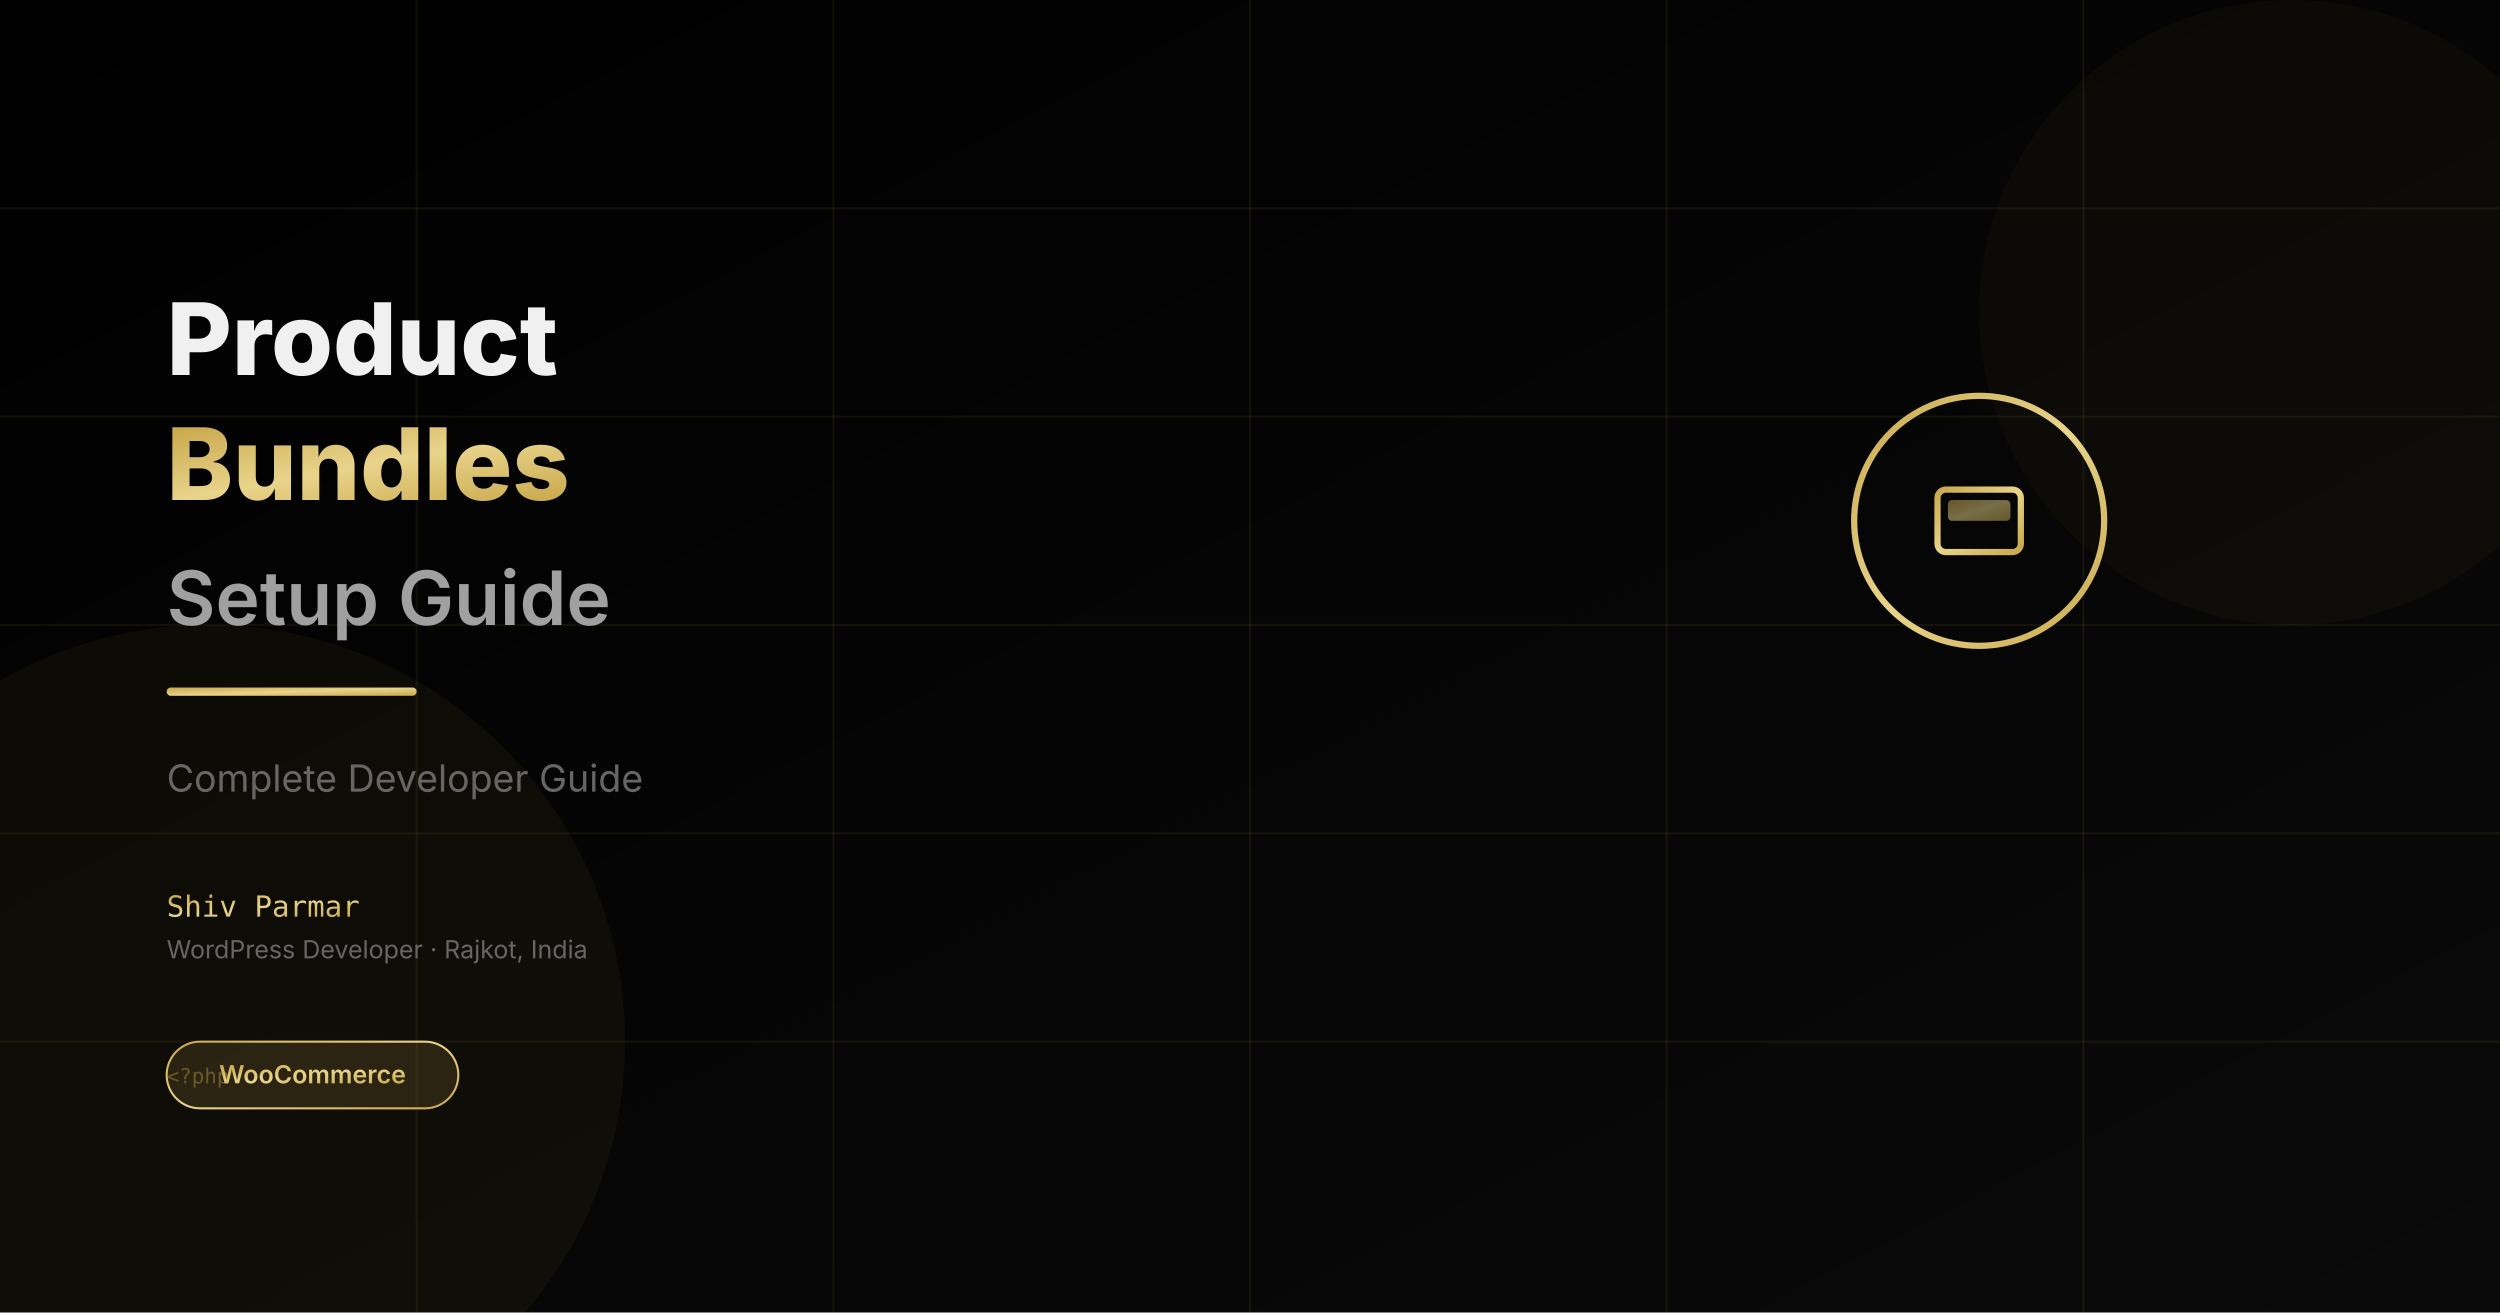
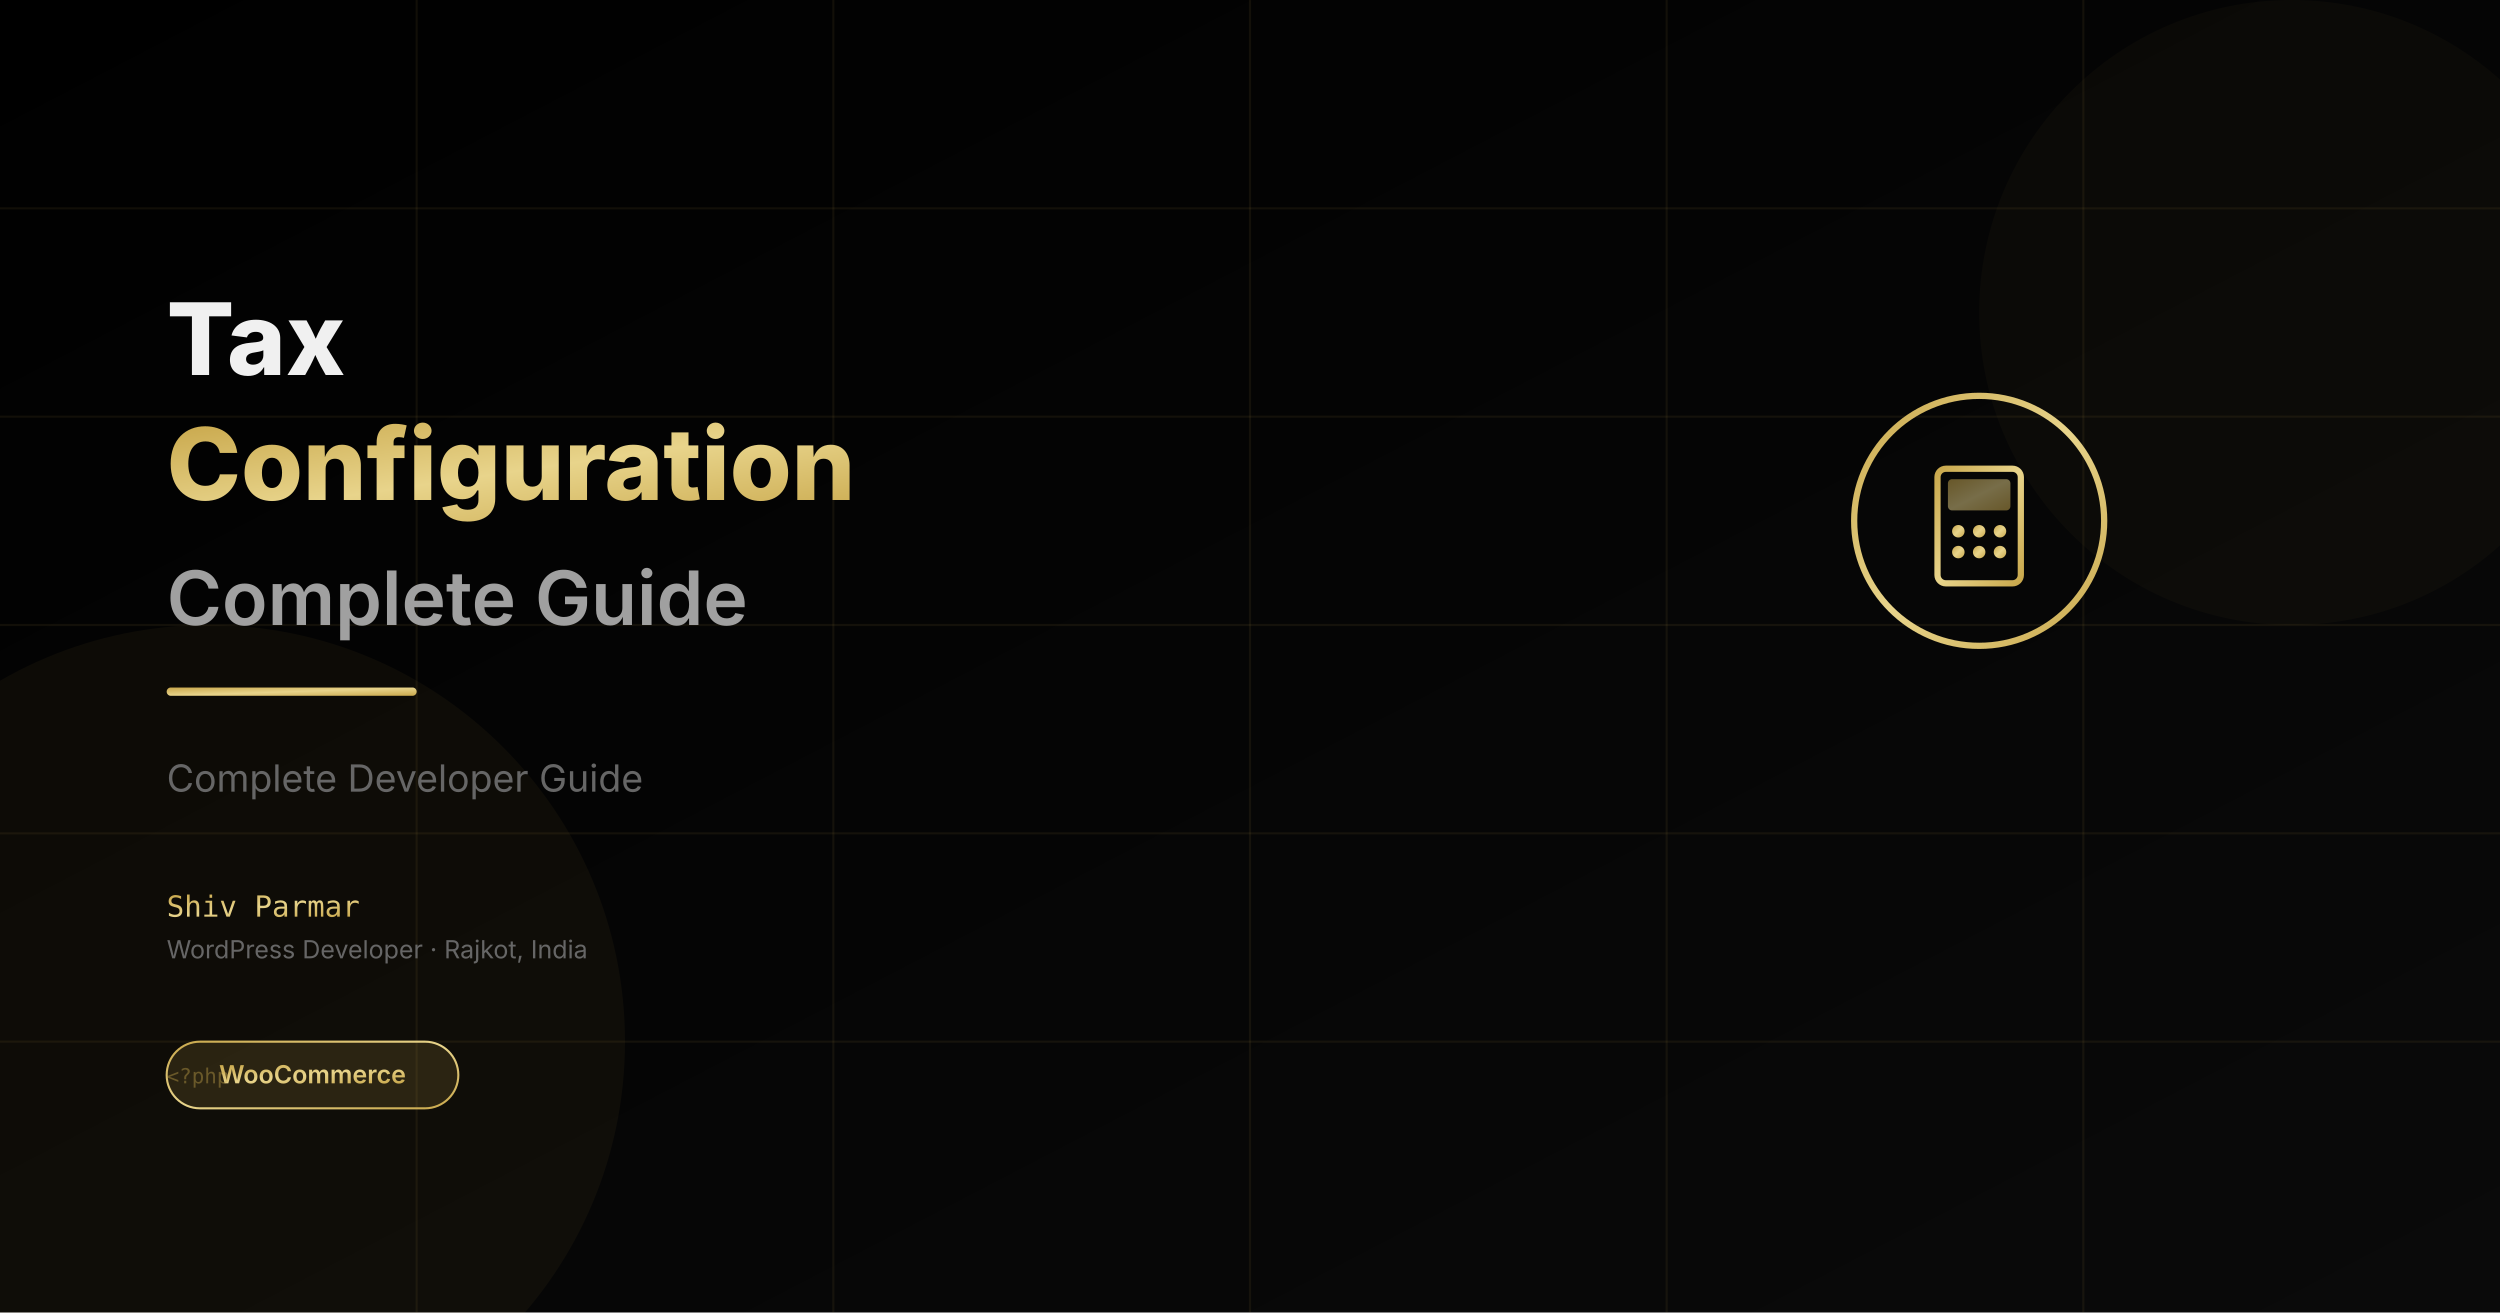
<svg xmlns="http://www.w3.org/2000/svg" width="1200" height="630" viewBox="0 0 1200 630">
  <defs>
    <linearGradient id="goldGrad" x1="0%" y1="0%" x2="100%" y2="100%">
      <stop offset="0%" style="stop-color:#c9a84c;stop-opacity:1" />
      <stop offset="50%" style="stop-color:#e8d48b;stop-opacity:1" />
      <stop offset="100%" style="stop-color:#c9a84c;stop-opacity:1" />
    </linearGradient>
    <linearGradient id="darkGrad" x1="0%" y1="0%" x2="100%" y2="100%">
      <stop offset="0%" style="stop-color:#000000;stop-opacity:1" />
      <stop offset="100%" style="stop-color:#0a0a0a;stop-opacity:1" />
    </linearGradient>
    <filter id="glow">
      <feGaussianBlur stdDeviation="3" result="coloredBlur" />
      <feMerge>
        <feMergeNode in="coloredBlur" />
        <feMergeNode in="SourceGraphic" />
      </feMerge>
    </filter>
  </defs>
  <rect width="1200" height="630" fill="url(#darkGrad)" />
  <circle cx="100" cy="500" r="200" fill="rgba(201,168,76,0.05)" />
  <circle cx="1100" cy="150" r="150" fill="rgba(201,168,76,0.03)" />
  <g stroke="rgba(201,168,76,0.08)" stroke-width="1" fill="none">
    <line x1="0" y1="100" x2="1200" y2="100" />
    <line x1="0" y1="200" x2="1200" y2="200" />
    <line x1="0" y1="300" x2="1200" y2="300" />
    <line x1="0" y1="400" x2="1200" y2="400" />
    <line x1="0" y1="500" x2="1200" y2="500" />
    <line x1="200" y1="0" x2="200" y2="630" />
    <line x1="400" y1="0" x2="400" y2="630" />
    <line x1="600" y1="0" x2="600" y2="630" />
    <line x1="800" y1="0" x2="800" y2="630" />
    <line x1="1000" y1="0" x2="1000" y2="630" />
  </g>
  <g transform="translate(900, 200)">
    <circle cx="50" cy="50" r="60" fill="none" stroke="url(#goldGrad)" stroke-width="3" />
-     <rect x="30" y="35" width="40" height="30" rx="4" fill="none" stroke="url(#goldGrad)" stroke-width="3" />
-     <rect x="35" y="40" width="30" height="10" rx="2" fill="url(#goldGrad)" opacity="0.5" />
-     <line x1="30" y1="50" x2="70" y2="50" stroke="url(#goldGrad)" stroke-width="2" />
+     <rect x="30" y="25" width="40" height="55" rx="4" fill="none" stroke="url(#goldGrad)" stroke-width="3" />
+     <rect x="35" y="30" width="30" height="15" rx="2" fill="url(#goldGrad)" opacity="0.5" />
+     <circle cx="40" cy="55" r="3" fill="url(#goldGrad)" />
+     <circle cx="50" cy="55" r="3" fill="url(#goldGrad)" />
+     <circle cx="60" cy="55" r="3" fill="url(#goldGrad)" />
+     <circle cx="40" cy="65" r="3" fill="url(#goldGrad)" />
+     <circle cx="50" cy="65" r="3" fill="url(#goldGrad)" />
+     <circle cx="60" cy="65" r="3" fill="url(#goldGrad)" />
  </g>
-   <text x="80" y="180" font-family="Inter, -apple-system, sans-serif" font-size="48" font-weight="800" fill="#f0f0f0">Product</text>
-   <text x="80" y="240" font-family="Inter, -apple-system, sans-serif" font-size="48" font-weight="800" fill="url(#goldGrad)">Bundles</text>
-   <text x="80" y="300" font-family="Inter, -apple-system, sans-serif" font-size="36" font-weight="600" fill="#a0a0a0">Setup Guide</text>
+   <text x="80" y="180" font-family="Inter, -apple-system, sans-serif" font-size="48" font-weight="800" fill="#f0f0f0">Tax</text>
+   <text x="80" y="240" font-family="Inter, -apple-system, sans-serif" font-size="48" font-weight="800" fill="url(#goldGrad)">Configuration</text>
+   <text x="80" y="300" font-family="Inter, -apple-system, sans-serif" font-size="36" font-weight="600" fill="#a0a0a0">Complete Guide</text>
  <rect x="80" y="330" width="120" height="4" rx="2" fill="url(#goldGrad)" />
  <text x="80" y="380" font-family="Inter, -apple-system, sans-serif" font-size="18" fill="#666666">Complete Developer Guide</text>
  <text x="80" y="440" font-family="JetBrains Mono, monospace" font-size="14" fill="url(#goldGrad)">Shiv Parmar</text>
  <text x="80" y="460" font-family="Inter, -apple-system, sans-serif" font-size="12" fill="#666666">WordPress Developer · Rajkot, India</text>
  <rect x="80" y="500" width="140" height="32" rx="16" fill="rgba(201,168,76,0.15)" stroke="url(#goldGrad)" stroke-width="1" />
  <text x="150" y="520" font-family="Inter, -apple-system, sans-serif" font-size="12" font-weight="600" fill="url(#goldGrad)" text-anchor="middle">WooCommerce</text>
  <g transform="translate(80, 520)" opacity="0.4">
    <text font-family="JetBrains Mono, monospace" font-size="10" fill="#c9a84c">&lt;?php</text>
  </g>
</svg>
